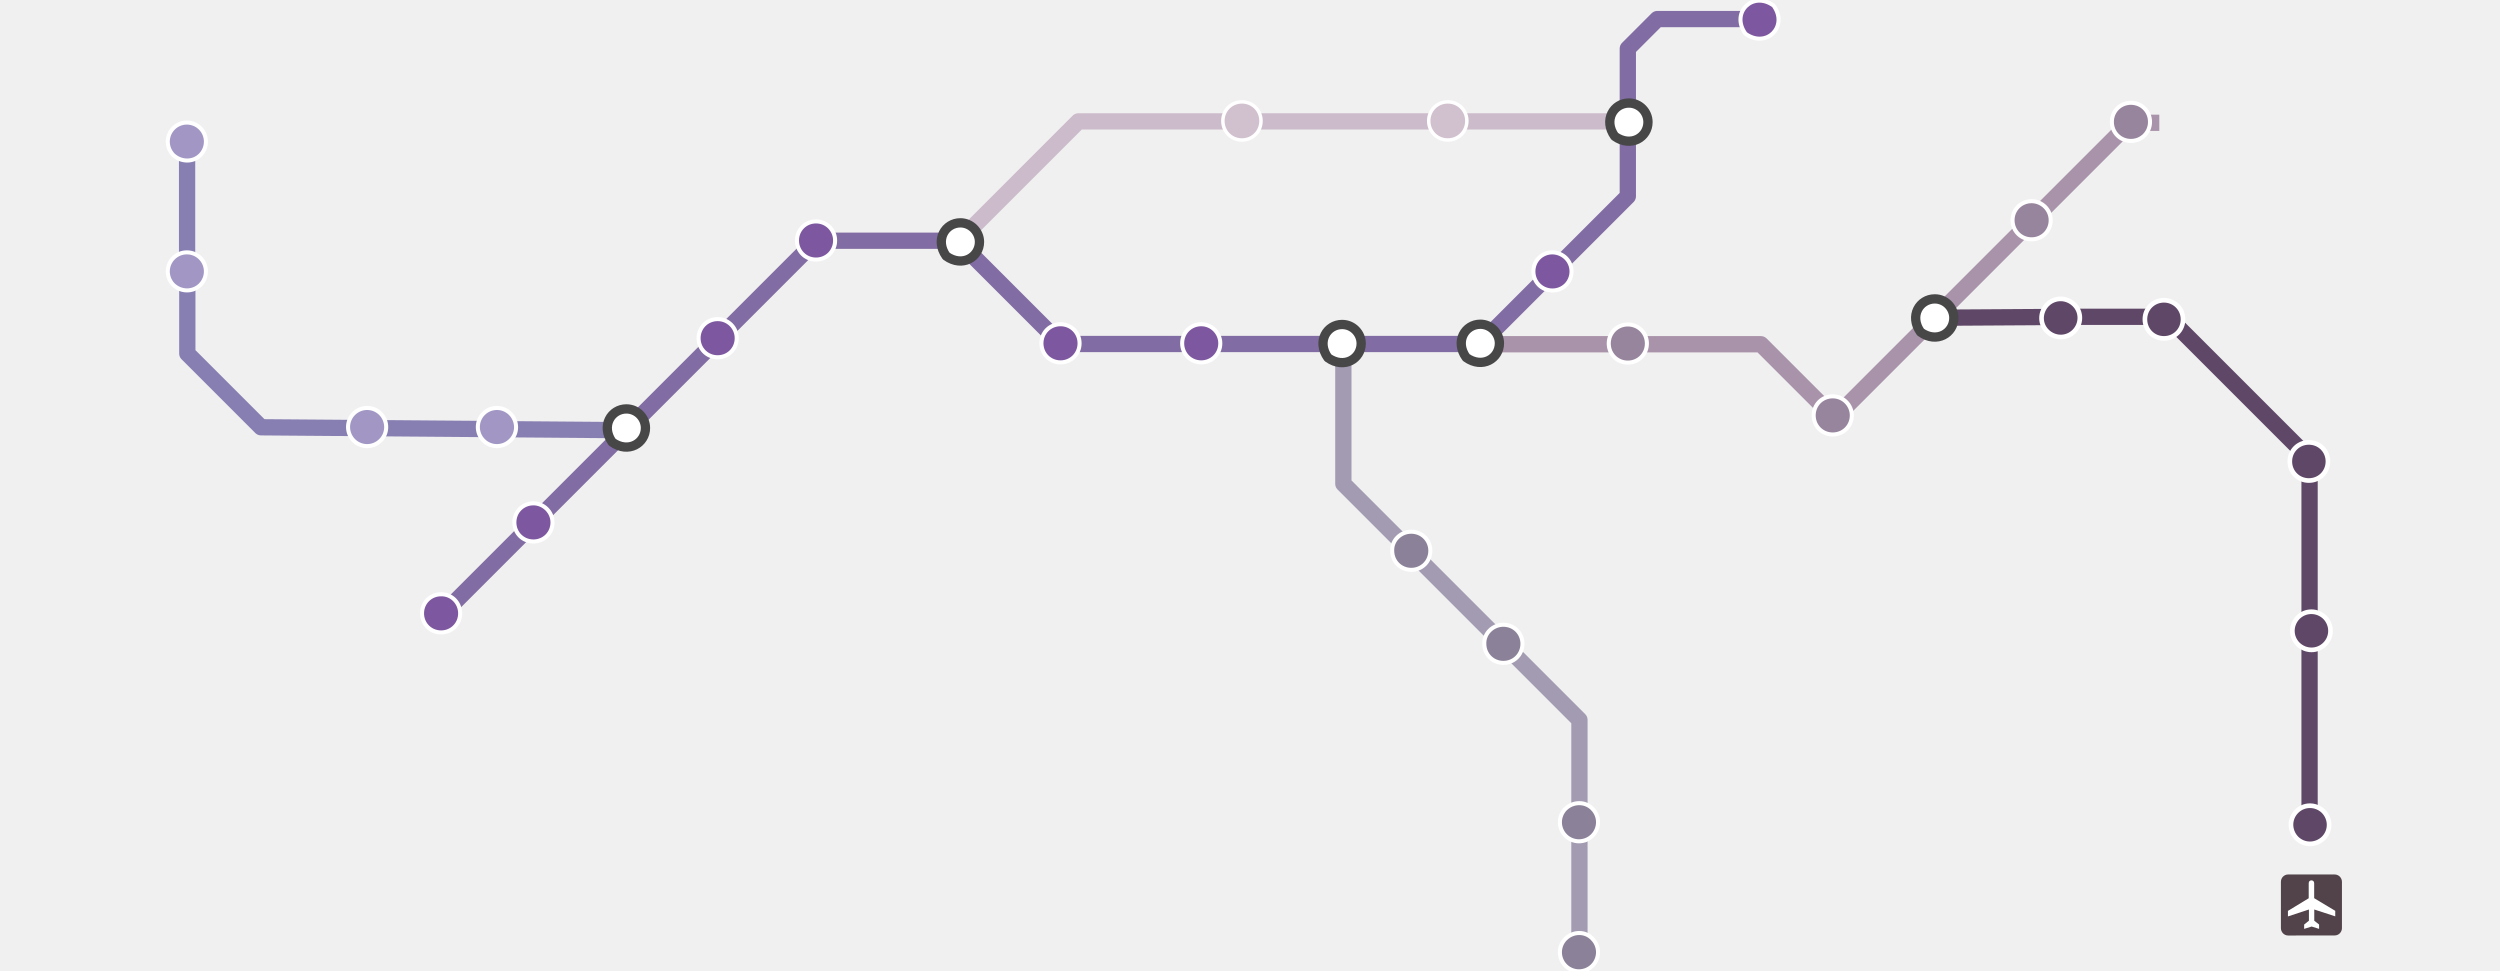
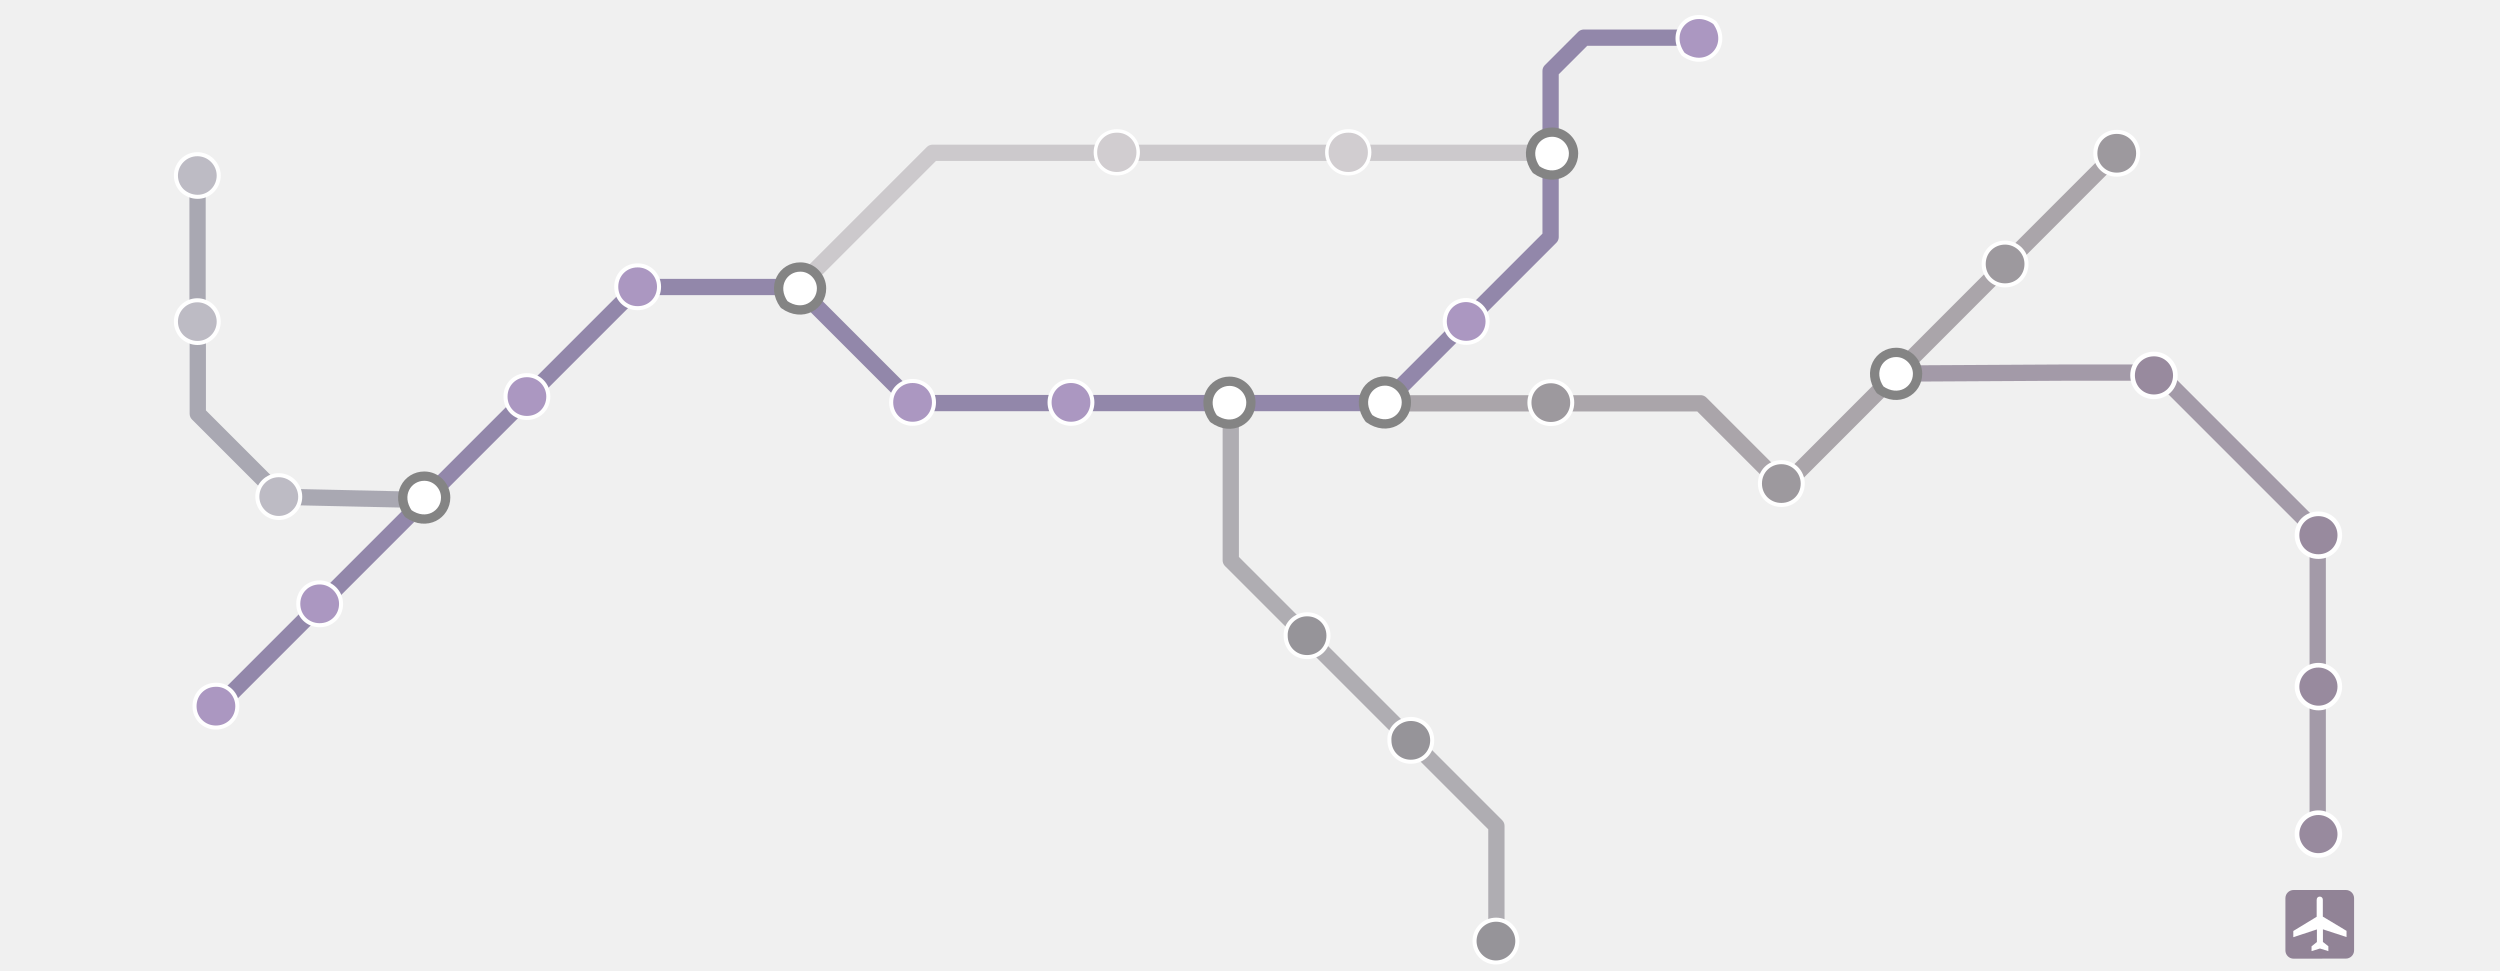
<svg xmlns="http://www.w3.org/2000/svg" version="1.1" id="Layer_1" x="0px" y="0px" viewBox="0 0 1074.8 417.4" style="enable-background:new 0 0 1074.8 417.4;" xml:space="preserve">
  <style type="text/css">
- 	.st0{fill:none;stroke:#5A3C77;stroke-miterlimit:10;}
- 	.st1{fill:none;stroke:#CCBBCB;stroke-width:7;stroke-linejoin:round;}
- 	.st2{fill:none;stroke:#A39BB2;stroke-width:7;stroke-linejoin:round;}
- 	.st3{fill:none;stroke:#877FB2;stroke-width:7;stroke-linejoin:round;}
- 	.st4{fill:none;stroke:#A993AA;stroke-width:7;stroke-linejoin:round;}
- 	.st5{fill:#514349;}
+ 	.st0{fill:none;stroke:#716B77;stroke-miterlimit:10;}
+ 	.st1{fill:none;stroke:#CCC9CC;stroke-width:7;stroke-linejoin:round;}
+ 	.st2{fill:none;stroke:#AFADB2;stroke-width:7;stroke-linejoin:round;}
+ 	.st3{fill:none;stroke:#A9A8B2;stroke-width:7;stroke-linejoin:round;}
+ 	.st4{fill:none;stroke:#AAA5AA;stroke-width:7;stroke-linejoin:round;}
+ 	.st5{fill:#918396;}
	.st6{fill:#FFFFFF;}
- 	.st7{fill:none;stroke:#816CA3;stroke-width:7;stroke-linejoin:round;}
- 	.st8{fill:#7D58A0;stroke:#FFFFFF;stroke-width:1.741;stroke-linejoin:round;}
- 	.st9{fill:#A297C4;stroke:#FFFFFF;stroke-width:1.741;stroke-linejoin:round;}
- 	.st10{fill:#8B8299;stroke:#FFFFFF;stroke-width:1.741;stroke-linejoin:round;}
- 	.st11{fill:#FFFFFF;stroke:#474747;stroke-width:4;stroke-linejoin:round;}
- 	.st12{fill:#97859E;stroke:#FFFFFF;stroke-width:1.741;stroke-linejoin:round;}
- 	.st13{fill:none;stroke:#5F4768;stroke-width:7;stroke-linejoin:round;}
- 	.st14{fill:#5F4768;stroke:#FFFFFF;stroke-width:2;stroke-miterlimit:10;}
- 	.st15{fill:#D1C0CE;stroke:#FFFFFF;stroke-width:1.5;stroke-linejoin:round;}
+ 	.st7{fill:none;stroke:#9287AA;stroke-width:7;stroke-linejoin:round;}
+ 	.st8{fill:#AB97C1;stroke:#FFFFFF;stroke-width:1.741;stroke-linejoin:round;}
+ 	.st9{fill:#BDBBC4;stroke:#FFFFFF;stroke-width:1.741;stroke-linejoin:round;}
+ 	.st10{fill:#969499;stroke:#FFFFFF;stroke-width:1.741;stroke-linejoin:round;}
+ 	.st11{fill:#FFFFFF;stroke:#848484;stroke-width:4;stroke-linejoin:round;}
+ 	.st12{fill:#9D999E;stroke:#FFFFFF;stroke-width:1.741;stroke-linejoin:round;}
+ 	.st13{fill:none;stroke:#A39AA8;stroke-width:7;stroke-linejoin:round;}
+ 	.st14{fill:#988A9E;stroke:#FFFFFF;stroke-width:2;stroke-miterlimit:10;}
+ 	.st15{fill:#D1CDD0;stroke:#FFFFFF;stroke-width:1.5;stroke-linejoin:round;}
</style>
  <g transform="translate(853.3323 1028.492)">
-     <path class="st0" d="M-20.3-891.9l63-0.4h35.9l61,61v71.8v35.9v44.9v5.4" />
-     <path class="st1" d="M-440.5-925.5l50.8-50.8h234.8" />
-     <path class="st2" d="M-275.8-877.6v57.1l69.8,69.8l31.7,31.7v99" />
-     <path class="st3" d="M-772.9-910.7v-57.9" />
-     <path class="st4" d="M-216.9-880.5h120.6l31.7,31.7L62.3-975.7H75" />
+     <path class="st0" d="M-36.8-867.9l70.9-0.4h40.4l68.6,68.6v63.9v40.4v20.1v6.1" />
+     <path class="st1" d="M-509.5-905.7l57.1-57.1h264.1" />
+     <path class="st2" d="M-324.2-851.8v64.2l78.5,78.5l35.7,35.7v49.3" />
+     <path class="st3" d="M-768.4-889v-65.1" />
+     <path class="st4" d="M-257.9-855.1h135.7l35.7,35.7L56.1-962.1" />
    <g transform="matrix(.1006918 0 0 .1006918 64.51504 -903.1804)">
-       <path class="st5" d="M852.7,2749.6c17.1,0,31.2-13.9,31.2-31.2v-198c0-17.1-13.9-31.2-31.2-31.2H654.3c-17.1,0-31,13.9-31,31.2    v198.2c0,17.1,13.9,31.2,31,31.2C654.3,2749.6,852.7,2749.6,852.7,2749.6z" />
-       <path class="st6" d="M742.1,2525.8c0-15.4,23.2-15.4,23.2,0.4v64.2l90,54v23.6l-89.6-29.3v47.9l20.6,16.3v18.6l-31.9-10l-31.9,10    V2703l20.4-16.3v-47.9l-89.6,29.5v-23.6l88.7-54V2525.8z" />
+       <path class="st5" d="M900.6,2848.4c19.2,0,35.1-15.6,35.1-35.1v-222.7c0-19.2-15.6-35.1-35.1-35.1H677.4    c-19.2,0-34.9,15.6-34.9,35.1v223c0,19.2,15.6,35.1,34.9,35.1C677.4,2848.4,900.6,2848.4,900.6,2848.4z" />
+       <path class="st6" d="M776.2,2596.6c0-17.3,26.1-17.3,26.1,0.4v72.2l101.2,60.7v26.5l-100.8-33v53.9l23.2,18.3v20.9l-35.9-11.2    l-35.9,11.2V2796l22.9-18.3v-53.9L676.2,2757v-26.5l99.8-60.7v-73h0.2V2596.6z" />
    </g>
    <g>
-       <path class="st3" d="M-578.5-843.5l-162.6-1.3l-31.7-31.7v-34.3" />
-       <path class="st7" d="M-665-762.5l60.9-60.9L-502.5-925h60.9l41.1,41.1l-0.5,3.3h184l63.5-63.5v-63.5l12.7-12.7h44.4" />
-       <path class="st8" d="M-655.5-764.8c0,4.6-3.6,8.2-8.2,8.2s-8.2-3.6-8.2-8.2s3.6-8.2,8.2-8.2C-659.1-773.1-655.5-769.3-655.5-764.8    z" />
-       <path class="st8" d="M-615.8-803.9c0,4.6-3.6,8.2-8.2,8.2s-8.2-3.6-8.2-8.2s3.6-8.2,8.2-8.2C-619.6-812.1-615.8-808.4-615.8-803.9    z" />
-       <path class="st8" d="M-575.8-843.5c0,4.6-3.6,8.2-8.2,8.2s-8.2-3.6-8.2-8.2s3.6-8.2,8.2-8.2S-575.8-848-575.8-843.5z" />
-       <path class="st8" d="M-536.6-883.1c0,4.6-3.6,8.2-8.2,8.2s-8.2-3.6-8.2-8.2s3.6-8.2,8.2-8.2S-536.6-887.6-536.6-883.1z" />
-       <path class="st8" d="M-494.3-925.1c0,4.6-3.6,8.2-8.2,8.2c-4.6,0-8.2-3.6-8.2-8.2s3.6-8.2,8.2-8.2    C-497.9-933.3-494.3-929.6-494.3-925.1z" />
-       <path class="st9" d="M-578-839.1c-3.2,3.2-8.4,3.2-11.6,0s-3.2-8.4,0-11.6s8.4-3.2,11.6,0S-574.8-842.2-578-839.1z" />
-       <path class="st9" d="M-633.9-839.1c-3.2,3.2-8.4,3.2-11.6,0c-3.2-3.2-3.2-8.4,0-11.6c3.2-3.2,8.4-3.2,11.6,0    S-630.6-842.2-633.9-839.1z" />
-       <path class="st9" d="M-689.7-839.1c-3.2,3.2-8.4,3.2-11.6,0c-3.2-3.2-3.2-8.4,0-11.6s8.4-3.2,11.6,0    C-686.5-847.5-686.5-842.2-689.7-839.1z" />
-       <path class="st9" d="M-778.8-906c-3.2-3.2-3.2-8.4,0-11.6s8.4-3.2,11.6,0s3.2,8.4,0,11.6S-775.5-902.9-778.8-906z" />
-       <path class="st9" d="M-778.8-961.8c-3.2-3.2-3.2-8.4,0-11.6c3.2-3.2,8.4-3.2,11.6,0c3.2,3.2,3.2,8.4,0,11.6    S-775.5-958.8-778.8-961.8z" />
-       <path class="st10" d="M-207-759.9c4.6,0,8.2,3.6,8.2,8.2s-3.6,8.2-8.2,8.2s-8.2-3.6-8.2-8.2C-215.4-756.1-211.6-759.9-207-759.9z" />
-       <path class="st10" d="M-246.6-799.9c4.6,0,8.2,3.6,8.2,8.2s-3.6,8.2-8.2,8.2s-8.2-3.6-8.2-8.2C-255-796.2-251.2-799.9-246.6-799.9    z" />
-       <path class="st10" d="M-168.7-680.8c3.2,3.2,3.2,8.4,0,11.6c-3.2,3.2-8.4,3.2-11.6,0s-3.2-8.4,0-11.6    C-177-684-171.7-684-168.7-680.8z" />
-       <path class="st10" d="M-168.7-624.9c3.2,3.2,3.2,8.4,0,11.6c-3.2,3.2-8.4,3.2-11.6,0c-3.2-3.2-3.2-8.4,0-11.6    C-177-628.2-171.7-628.2-168.7-624.9z" />
-       <path class="st8" d="M-389.2-880.9c0,4.6-3.6,8.2-8.2,8.2s-8.2-3.6-8.2-8.2s3.6-8.2,8.2-8.2S-389.2-885.5-389.2-880.9z" />
-       <path class="st8" d="M-328.7-880.9c0,4.6-3.6,8.2-8.2,8.2s-8.2-3.6-8.2-8.2s3.6-8.2,8.2-8.2S-328.7-885.3-328.7-880.9z" />
-       <path class="st8" d="M-268.2-880.9c0,4.6-3.6,8.2-8.2,8.2s-8.2-3.6-8.2-8.2s3.6-8.2,8.2-8.2S-268.2-885.3-268.2-880.9z" />
-       <path class="st11" d="M-208.7-880.9c0,6.5-7.3,11.1-14.3,6.1c-5-7-0.4-14.3,6.1-14.3C-212.4-889.1-208.7-885.3-208.7-880.9z" />
-       <path class="st8" d="M-177.7-911.8c0,4.6-3.6,8.2-8.2,8.2c-4.6,0-8.2-3.6-8.2-8.2s3.6-8.2,8.2-8.2    C-181.3-919.9-177.7-916.3-177.7-911.8z" />
+       <path class="st3" d="M-664.7-813.4l-67.9-1.5l-35.7-35.7v-38.6" />
+       <path class="st7" d="M-762-722.3l68.5-68.5l114.3-114.3h68.5l46.2,46.2l-0.6,3.7h207l71.4-71.4V-998l14.3-14.3h49.9" />
+       <path class="st8" d="M-751.3-724.9c0,5.2-4,9.2-9.2,9.2s-9.2-4-9.2-9.2s4-9.2,9.2-9.2C-755.4-734.2-751.3-730-751.3-724.9z" />
+       <path class="st8" d="M-706.7-768.9c0,5.2-4,9.2-9.2,9.2s-9.2-4-9.2-9.2s4-9.2,9.2-9.2C-710.9-778.1-706.7-773.9-706.7-768.9z" />
+       <path class="st8" d="M-661.7-813.4c0,5.2-4,9.2-9.2,9.2s-9.2-4-9.2-9.2s4-9.2,9.2-9.2S-661.7-818.5-661.7-813.4z" />
+       <path class="st8" d="M-617.6-858c0,5.2-4,9.2-9.2,9.2s-9.2-4-9.2-9.2s4-9.2,9.2-9.2S-617.6-863-617.6-858z" />
+       <path class="st8" d="M-570-905.2c0,5.2-4,9.2-9.2,9.2s-9.2-4-9.2-9.2s4-9.2,9.2-9.2S-570-910.3-570-905.2z" />
+       <path class="st9" d="M-664.1-808.5c-3.6,3.6-9.4,3.6-13,0s-3.6-9.4,0-13s9.4-3.6,13,0S-660.5-812-664.1-808.5z" />
+       <path class="st9" d="M-727-808.5c-3.6,3.6-9.4,3.6-13,0s-3.6-9.4,0-13s9.4-3.6,13,0S-723.3-812-727-808.5z" />
+       <path class="st9" d="M-775-883.7c-3.6-3.6-3.6-9.4,0-13s9.4-3.6,13,0s3.6,9.4,0,13C-765.6-880.1-771.3-880.2-775-883.7z" />
+       <path class="st9" d="M-775-946.5c-3.6-3.6-3.6-9.4,0-13s9.4-3.6,13,0s3.6,9.4,0,13S-771.3-943.1-775-946.5z" />
+       <path class="st10" d="M-246.8-719.4c5.2,0,9.2,4,9.2,9.2s-4,9.2-9.2,9.2s-9.2-4-9.2-9.2C-256.3-715.1-252-719.4-246.8-719.4z" />
+       <path class="st10" d="M-291.4-764.4c5.2,0,9.2,4,9.2,9.2s-4,9.2-9.2,9.2s-9.2-4-9.2-9.2C-300.8-760.2-296.5-764.4-291.4-764.4z" />
+       <path class="st10" d="M-203.7-630.4c3.6,3.6,3.6,9.4,0,13s-9.4,3.6-13,0s-3.6-9.4,0-13C-213.1-634-207.1-634-203.7-630.4z" />
+       <path class="st8" d="M-451.8-855.5c0,5.2-4,9.2-9.2,9.2s-9.2-4-9.2-9.2s4-9.2,9.2-9.2S-451.8-860.7-451.8-855.5z" />
+       <path class="st8" d="M-383.7-855.5c0,5.2-4,9.2-9.2,9.2s-9.2-4-9.2-9.2s4-9.2,9.2-9.2S-383.7-860.5-383.7-855.5z" />
+       <path class="st8" d="M-315.7-855.5c0,5.2-4,9.2-9.2,9.2s-9.2-4-9.2-9.2s4-9.2,9.2-9.2S-315.7-860.5-315.7-855.5z" />
+       <path class="st11" d="M-248.7-855.5c0,7.3-8.2,12.5-16.1,6.9c-5.6-7.9-0.4-16.1,6.9-16.1C-252.9-864.7-248.7-860.5-248.7-855.5z" />
+       <path class="st8" d="M-213.8-890.3c0,5.2-4,9.2-9.2,9.2s-9.2-4-9.2-9.2s4-9.2,9.2-9.2C-217.9-899.4-213.8-895.3-213.8-890.3z" />
    </g>
-     <path class="st12" d="M-145.3-880.8c0,4.6-3.6,8.2-8.2,8.2c-4.6,0-8.2-3.6-8.2-8.2s3.6-8.2,8.2-8.2   C-148.9-889-145.3-885.4-145.3-880.8z" />
-     <path class="st12" d="M-57.2-849.9c0,4.6-3.6,8.2-8.2,8.2s-8.2-3.6-8.2-8.2s3.6-8.2,8.2-8.2S-57.2-854.3-57.2-849.9z" />
-     <path class="st12" d="M28.3-933.8c0,4.6-3.6,8.2-8.2,8.2s-8.2-3.6-8.2-8.2s3.6-8.2,8.2-8.2C24.5-942,28.3-938.4,28.3-933.8z" />
-     <path class="st13" d="M-20.3-891.9l63-0.4h35.9l61,61v71.8v35.9v44.9v5.4" />
-     <path class="st12" d="M71-976.1c0,4.6-3.6,8.2-8.2,8.2s-8.2-3.6-8.2-8.2s3.6-8.2,8.2-8.2S71-980.7,71-976.1z" />
-     <path class="st14" d="M38.4-886c-3.2,3.2-8.3,3.2-11.6,0s-3.2-8.3,0-11.6c3.2-3.2,8.3-3.2,11.6,0S41.6-889.2,38.4-886z" />
-     <path class="st14" d="M85.2-891.2c0,4.6-3.6,8.2-8.2,8.2c-4.6,0-8.2-3.6-8.2-8.2s3.6-8.2,8.2-8.2C81.6-899.4,85.2-895.7,85.2-891.2   z" />
-     <path class="st14" d="M147.5-830.1c0,4.6-3.6,8.2-8.2,8.2c-4.6,0-8.2-3.6-8.2-8.2c0-4.6,3.6-8.2,8.2-8.2   C143.9-838.3,147.5-834.7,147.5-830.1z" />
-     <path class="st14" d="M146.2-751.5c-3.2,3.2-8.3,3.2-11.6,0c-3.2-3.2-3.2-8.3,0-11.6c3.2-3.2,8.3-3.2,11.6,0   C149.4-759.8,149.4-754.7,146.2-751.5z" />
-     <path class="st14" d="M134-679.7c-3.2,3.2-3.2,8.3,0,11.6c3.2,3.2,8.3,3.2,11.6,0c3.2-3.2,3.2-8.3,0-11.6   C142.3-682.9,137.2-682.9,134-679.7z" />
-     <path class="st15" d="M-311.2-976.5c0,4.6-3.6,8.2-8.2,8.2s-8.2-3.6-8.2-8.2s3.6-8.2,8.2-8.2S-311.2-981.1-311.2-976.5z" />
-     <path class="st15" d="M-222.7-976.5c0,4.6-3.6,8.2-8.2,8.2c-4.6,0-8.2-3.6-8.2-8.2s3.6-8.2,8.2-8.2   C-226.3-984.7-222.7-981.1-222.7-976.5z" />
-     <path class="st12" d="M-13.3-891.8c0,4.6-3.6,8.2-8.2,8.2s-8.2-3.6-8.2-8.2s3.6-8.2,8.2-8.2S-13.3-896.4-13.3-891.8z" />
+     <path class="st12" d="M-177.4-855.4c0,5.2-4,9.2-9.2,9.2s-9.2-4-9.2-9.2s4-9.2,9.2-9.2C-181.5-864.6-177.4-860.6-177.4-855.4z" />
+     <path class="st12" d="M-78.3-820.6c0,5.2-4,9.2-9.2,9.2s-9.2-4-9.2-9.2s4-9.2,9.2-9.2S-78.3-825.6-78.3-820.6z" />
+     <path class="st12" d="M17.9-915c0,5.2-4,9.2-9.2,9.2s-9.2-4-9.2-9.2s4-9.2,9.2-9.2C13.6-924.2,17.9-920.2,17.9-915z" />
+     <path class="st13" d="M-36.8-867.9l70.9-0.4h40.4l68.6,68.6v63.9v40.4v20.1v6.1" />
+     <path class="st12" d="M65.9-962.6c0,5.2-4,9.2-9.2,9.2s-9.2-4-9.2-9.2s4-9.2,9.2-9.2S65.9-967.8,65.9-962.6z" />
+     <path class="st14" d="M81.9-867.1c0,5.2-4,9.2-9.2,9.2s-9.2-4-9.2-9.2s4-9.2,9.2-9.2S81.9-872.1,81.9-867.1z" />
+     <path class="st14" d="M152.6-798.4c0,5.2-4,9.2-9.2,9.2s-9.2-4-9.2-9.2s4-9.2,9.2-9.2S152.6-803.5,152.6-798.4z" />
+     <path class="st14" d="M149.9-726.8c-3.6,3.6-9.3,3.6-13,0c-3.6-3.6-3.6-9.3,0-13c3.6-3.6,9.3-3.6,13,0   C153.5-736.2,153.5-730.4,149.9-726.8z" />
+     <path class="st14" d="M136.9-676.4c-3.6,3.6-3.6,9.3,0,13c3.6,3.6,9.3,3.6,13,0c3.6-3.6,3.6-9.3,0-13   C146.2-680,140.5-680,136.9-676.4z" />
+     <path class="st15" d="M-364-963c0,5.2-4,9.2-9.2,9.2s-9.2-4-9.2-9.2s4-9.2,9.2-9.2C-368.1-972.3-364-968.2-364-963z" />
+     <path class="st15" d="M-264.5-963c0,5.2-4,9.2-9.2,9.2s-9.2-4-9.2-9.2s4-9.2,9.2-9.2C-268.5-972.3-264.5-968.2-264.5-963z" />
+     <path class="st12" d="M-28.9-867.8c0,5.2-4,9.2-9.2,9.2s-9.2-4-9.2-9.2s4-9.2,9.2-9.2S-28.9-872.9-28.9-867.8z" />
  </g>
-   <path class="st11" d="M585.2,147.7c0,6.5-7.3,11.1-14.3,6.1c-5-7-0.4-14.3,6.1-14.3C581.6,139.5,585.2,143.3,585.2,147.7z" />
-   <path class="st11" d="M421.1,104c0,6.5-7.3,11.1-14.3,6.1c-5-7-0.4-14.3,6.1-14.3C417.4,95.8,421.1,99.6,421.1,104z" />
-   <path class="st11" d="M708.5,52.5c0,6.5-7.3,11.1-14.3,6.1c-5-7-0.4-14.3,6.1-14.3C704.9,44.3,708.5,48.1,708.5,52.5z" />
-   <path class="st11" d="M840,136.7c0,6.5-7.3,11.1-14.3,6.1c-5-7-0.4-14.3,6.1-14.3C836.4,128.5,840,132.3,840,136.7z" />
-   <path class="st11" d="M277.5,184c0,6.5-7.3,11.1-14.3,6.1c-5-7-0.4-14.3,6.1-14.3C273.9,175.8,277.5,179.6,277.5,184z" />
-   <path class="st8" d="M762.5,2.4c6.5,9-3.1,18.6-12.1,12.1C743.9,5.5,753.5-4.1,762.5,2.4z" />
+   <path class="st11" d="M537.8,173.1c0,7.3-8.2,12.5-16.1,6.9c-5.6-7.9-0.4-16.1,6.9-16.1C533.7,163.9,537.8,168.2,537.8,173.1z" />
+   <path class="st11" d="M353.2,124c0,7.3-8.2,12.5-16.1,6.9c-5.6-7.9-0.4-16.1,6.9-16.1C349,114.7,353.2,119,353.2,124z" />
+   <path class="st11" d="M676.5,66c0,7.3-8.2,12.5-16.1,6.9c-5.6-7.9-0.5-16.1,6.9-16.1C672.4,56.8,676.5,61.1,676.5,66z" />
+   <path class="st11" d="M824.4,160.7c0,7.3-8.2,12.5-16.1,6.9c-5.6-7.9-0.4-16.1,6.9-16.1C820.3,151.5,824.4,155.8,824.4,160.7z" />
+   <path class="st11" d="M191.6,213.9c0,7.3-8.2,12.5-16.1,6.9c-5.6-7.9-0.4-16.1,6.9-16.1C187.6,204.7,191.6,209,191.6,213.9z" />
+   <path class="st8" d="M737.2,9.7c7.3,10.1-3.5,20.9-13.6,13.6C716.3,13.2,727.1,2.4,737.2,9.7z" />
</svg>
